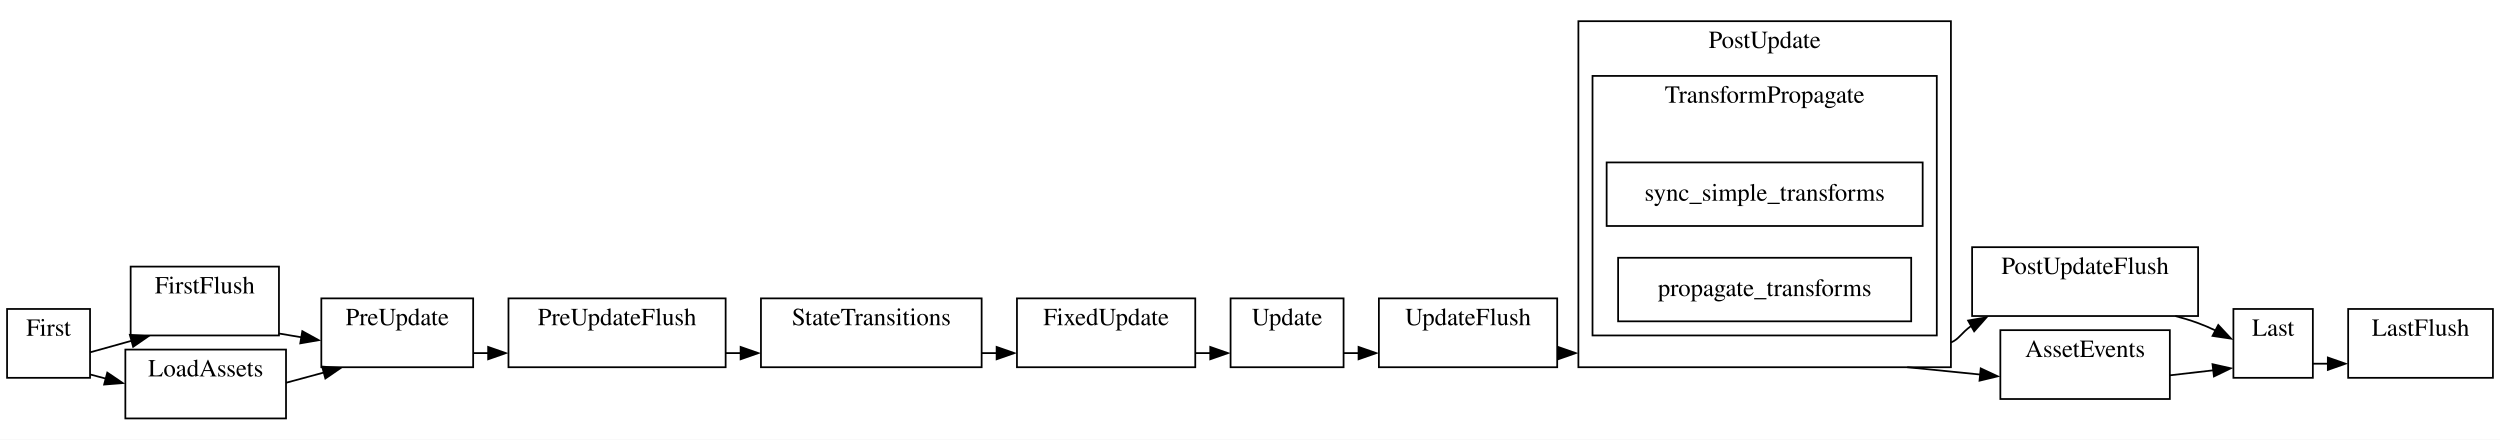
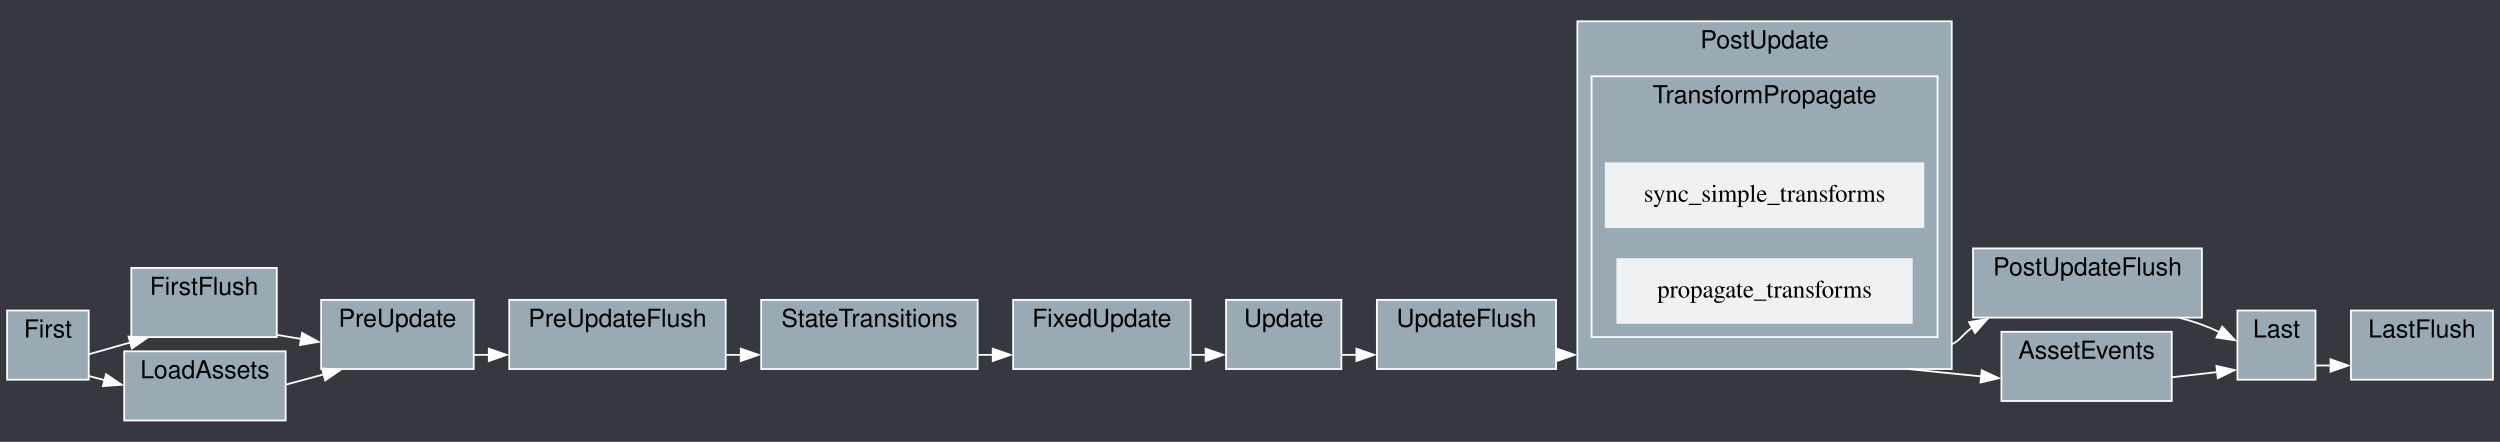
- <svg xmlns="http://www.w3.org/2000/svg" width="1416pt" height="249pt" viewBox="0.00 0.00 1416.00 249.00">
+ <svg xmlns="http://www.w3.org/2000/svg" width="1409pt" height="249pt" viewBox="0.00 0.00 1409.00 249.00">
  <g id="graph0" class="graph" transform="scale(1 1) rotate(0) translate(4 245)">
-     <polygon fill="white" stroke="none" points="-4,4 -4,-245 1412,-245 1412,4 -4,4" />
+     <polygon fill="#35393f" stroke="none" points="-4,4 -4,-245 1405,-245 1405,4 -4,4" />
    <g id="clust1" class="cluster">
-       <polygon fill="none" stroke="black" points="70,-55 70,-94 154,-94 154,-55 70,-55" />
-       <text text-anchor="middle" x="112" y="-78.8" font-family="Times,serif" font-size="14.00">FirstFlush</text>
+       <polygon fill="#99aab5" stroke="white" points="70,-55 70,-94 152,-94 152,-55 70,-55" />
+       <text text-anchor="middle" x="111" y="-78.8" font-family="Helvetica,sans-Serif" font-size="14.00">FirstFlush</text>
    </g>
    <g id="clust2" class="cluster">
-       <polygon fill="none" stroke="black" points="284,-37 284,-76 407,-76 407,-37 284,-37" />
-       <text text-anchor="middle" x="345.5" y="-60.8" font-family="Times,serif" font-size="14.00">PreUpdateFlush</text>
+       <polygon fill="#99aab5" stroke="white" points="283,-37 283,-76 405,-76 405,-37 283,-37" />
+       <text text-anchor="middle" x="344" y="-60.8" font-family="Helvetica,sans-Serif" font-size="14.00">PreUpdateFlush</text>
    </g>
    <g id="clust3" class="cluster">
-       <polygon fill="none" stroke="black" points="777,-37 777,-76 878,-76 878,-37 777,-37" />
-       <text text-anchor="middle" x="827.5" y="-60.8" font-family="Times,serif" font-size="14.00">UpdateFlush</text>
+       <polygon fill="#99aab5" stroke="white" points="772,-37 772,-76 873,-76 873,-37 772,-37" />
+       <text text-anchor="middle" x="822.5" y="-60.8" font-family="Helvetica,sans-Serif" font-size="14.00">UpdateFlush</text>
    </g>
    <g id="clust4" class="cluster">
-       <polygon fill="none" stroke="black" points="1113,-66 1113,-105 1241,-105 1241,-66 1113,-66" />
-       <text text-anchor="middle" x="1177" y="-89.8" font-family="Times,serif" font-size="14.00">PostUpdateFlush</text>
+       <polygon fill="#99aab5" stroke="white" points="1108,-66 1108,-105 1237,-105 1237,-66 1108,-66" />
+       <text text-anchor="middle" x="1172.5" y="-89.8" font-family="Helvetica,sans-Serif" font-size="14.00">PostUpdateFlush</text>
    </g>
    <g id="clust5" class="cluster">
-       <polygon fill="none" stroke="black" points="1326,-31 1326,-70 1408,-70 1408,-31 1326,-31" />
-       <text text-anchor="middle" x="1367" y="-54.8" font-family="Times,serif" font-size="14.00">LastFlush</text>
+       <polygon fill="#99aab5" stroke="white" points="1321,-31 1321,-70 1401,-70 1401,-31 1321,-31" />
+       <text text-anchor="middle" x="1361" y="-54.8" font-family="Helvetica,sans-Serif" font-size="14.00">LastFlush</text>
    </g>
    <g id="clust6" class="cluster">
-       <polygon fill="none" stroke="black" points="0,-31 0,-70 47,-70 47,-31 0,-31" />
-       <text text-anchor="middle" x="23.5" y="-54.8" font-family="Times,serif" font-size="14.00">First</text>
+       <polygon fill="#99aab5" stroke="white" points="0,-31 0,-70 46,-70 46,-31 0,-31" />
+       <text text-anchor="middle" x="23" y="-54.8" font-family="Helvetica,sans-Serif" font-size="14.00">First</text>
    </g>
    <g id="clust7" class="cluster">
-       <polygon fill="none" stroke="black" points="178,-37 178,-76 264,-76 264,-37 178,-37" />
-       <text text-anchor="middle" x="221" y="-60.8" font-family="Times,serif" font-size="14.00">PreUpdate</text>
+       <polygon fill="#99aab5" stroke="white" points="177,-37 177,-76 263,-76 263,-37 177,-37" />
+       <text text-anchor="middle" x="220" y="-60.8" font-family="Helvetica,sans-Serif" font-size="14.00">PreUpdate</text>
    </g>
    <g id="clust8" class="cluster">
-       <polygon fill="none" stroke="black" points="427,-37 427,-76 552,-76 552,-37 427,-37" />
-       <text text-anchor="middle" x="489.5" y="-60.8" font-family="Times,serif" font-size="14.00">StateTransitions</text>
+       <polygon fill="#99aab5" stroke="white" points="425,-37 425,-76 547,-76 547,-37 425,-37" />
+       <text text-anchor="middle" x="486" y="-60.8" font-family="Helvetica,sans-Serif" font-size="14.00">StateTransitions</text>
    </g>
    <g id="clust9" class="cluster">
-       <polygon fill="none" stroke="black" points="572,-37 572,-76 673,-76 673,-37 572,-37" />
-       <text text-anchor="middle" x="622.5" y="-60.8" font-family="Times,serif" font-size="14.00">FixedUpdate</text>
+       <polygon fill="#99aab5" stroke="white" points="567,-37 567,-76 667,-76 667,-37 567,-37" />
+       <text text-anchor="middle" x="617" y="-60.8" font-family="Helvetica,sans-Serif" font-size="14.00">FixedUpdate</text>
    </g>
    <g id="clust10" class="cluster">
-       <polygon fill="none" stroke="black" points="693,-37 693,-76 757,-76 757,-37 693,-37" />
-       <text text-anchor="middle" x="725" y="-60.8" font-family="Times,serif" font-size="14.00">Update</text>
+       <polygon fill="#99aab5" stroke="white" points="687,-37 687,-76 752,-76 752,-37 687,-37" />
+       <text text-anchor="middle" x="719.5" y="-60.8" font-family="Helvetica,sans-Serif" font-size="14.00">Update</text>
    </g>
    <g id="clust11" class="cluster">
-       <polygon fill="none" stroke="black" points="890,-37 890,-233 1101,-233 1101,-37 890,-37" />
-       <text text-anchor="middle" x="995.5" y="-217.8" font-family="Times,serif" font-size="14.00">PostUpdate</text>
+       <polygon fill="#99aab5" stroke="white" points="885,-37 885,-233 1096,-233 1096,-37 885,-37" />
+       <text text-anchor="middle" x="990.5" y="-217.8" font-family="Helvetica,sans-Serif" font-size="14.00">PostUpdate</text>
    </g>
    <g id="clust12" class="cluster">
-       <polygon fill="none" stroke="black" points="898,-55 898,-202 1093,-202 1093,-55 898,-55" />
-       <text text-anchor="middle" x="995.5" y="-186.8" font-family="Times,serif" font-size="14.00">TransformPropagate</text>
+       <polygon fill="#99aab5" stroke="white" points="893,-55 893,-202 1088,-202 1088,-55 893,-55" />
+       <text text-anchor="middle" x="990.5" y="-186.8" font-family="Helvetica,sans-Serif" font-size="14.00">TransformPropagate</text>
    </g>
    <g id="clust13" class="cluster">
-       <polygon fill="none" stroke="black" points="1261,-31 1261,-70 1306,-70 1306,-31 1261,-31" />
-       <text text-anchor="middle" x="1283.5" y="-54.8" font-family="Times,serif" font-size="14.00">Last</text>
+       <polygon fill="#99aab5" stroke="white" points="1257,-31 1257,-70 1301,-70 1301,-31 1257,-31" />
+       <text text-anchor="middle" x="1279" y="-54.8" font-family="Helvetica,sans-Serif" font-size="14.00">Last</text>
    </g>
    <g id="clust14" class="cluster">
-       <polygon fill="none" stroke="black" points="67,-8 67,-47 158,-47 158,-8 67,-8" />
-       <text text-anchor="middle" x="112.5" y="-31.8" font-family="Times,serif" font-size="14.00">LoadAssets</text>
+       <polygon fill="#99aab5" stroke="white" points="66,-8 66,-47 157,-47 157,-8 66,-8" />
+       <text text-anchor="middle" x="111.5" y="-31.8" font-family="Helvetica,sans-Serif" font-size="14.00">LoadAssets</text>
    </g>
    <g id="clust15" class="cluster">
-       <polygon fill="none" stroke="black" points="1129,-19 1129,-58 1225,-58 1225,-19 1129,-19" />
-       <text text-anchor="middle" x="1177" y="-42.8" font-family="Times,serif" font-size="14.00">AssetEvents</text>
+       <polygon fill="#99aab5" stroke="white" points="1124,-19 1124,-58 1220,-58 1220,-19 1124,-19" />
+       <text text-anchor="middle" x="1172" y="-42.8" font-family="Helvetica,sans-Serif" font-size="14.00">AssetEvents</text>
    </g>
    <g id="edge2" class="edge">
-       <path fill="none" stroke="black" d="M154,-56.1C158.23,-55.39 162.58,-54.66 166.92,-53.93" />
-       <polygon fill="black" stroke="black" points="167.23,-57.43 176.51,-52.32 166.07,-50.52 167.23,-57.43" />
+       <path fill="none" stroke="white" d="M152,-56.27C156.55,-55.51 161.23,-54.72 165.92,-53.93" />
+       <polygon fill="white" stroke="white" points="166.23,-57.43 175.51,-52.32 165.07,-50.52 166.23,-57.43" />
    </g>
    <g id="edge4" class="edge">
-       <path fill="none" stroke="black" d="M407,-45C409.83,-45 412.68,-45 415.54,-45" />
-       <polygon fill="black" stroke="black" points="415.49,-48.5 425.49,-45 415.49,-41.5 415.49,-48.5" />
+       <path fill="none" stroke="white" d="M405,-45C407.88,-45 410.78,-45 413.68,-45" />
+       <polygon fill="white" stroke="white" points="413.49,-48.5 423.49,-45 413.49,-41.5 413.49,-48.5" />
    </g>
    <g id="edge8" class="edge">
-       <path fill="none" stroke="black" d="M878,-45C878.18,-45 878.36,-45 878.55,-45" />
-       <polygon fill="black" stroke="black" points="878.49,-48.5 888.49,-45 878.49,-41.5 878.49,-48.5" />
+       <path fill="none" stroke="white" d="M873,-45C873.18,-45 873.36,-45 873.55,-45" />
+       <polygon fill="white" stroke="white" points="873.49,-48.5 883.49,-45 873.49,-41.5 873.49,-48.5" />
    </g>
    <g id="edge10" class="edge">
-       <path fill="none" stroke="black" d="M1228.11,-66C1232.52,-64.83 1236.87,-63.51 1241,-62 1244.28,-60.8 1247.61,-59.36 1250.89,-57.79" />
-       <polygon fill="black" stroke="black" points="1252.43,-60.94 1259.66,-53.19 1249.18,-54.74 1252.43,-60.94" />
+       <path fill="none" stroke="white" d="M1224.03,-66C1228.46,-64.84 1232.84,-63.51 1237,-62 1240.28,-60.81 1243.61,-59.37 1246.89,-57.81" />
+       <polygon fill="white" stroke="white" points="1248.43,-60.95 1255.66,-53.21 1245.18,-54.75 1248.43,-60.95" />
    </g>
    <g id="edge1" class="edge">
-       <path fill="none" stroke="black" d="M47,-45.44C53.47,-47.25 60.51,-49.21 67,-51 68.18,-51.33 69.37,-51.65 70.58,-51.99" />
-       <polygon fill="black" stroke="black" points="69.56,-55.34 80.13,-54.6 71.41,-48.58 69.56,-55.34" />
+       <path fill="none" stroke="white" d="M46,-45.34C52.44,-47.18 59.5,-49.18 66,-51 67.17,-51.33 68.36,-51.66 69.55,-51.99" />
+       <polygon fill="white" stroke="white" points="68.45,-55.32 79.02,-54.6 70.31,-48.57 68.45,-55.32" />
    </g>
    <g id="edge13" class="edge">
-       <path fill="none" stroke="black" d="M47,-32.92C49.97,-32.13 53.11,-31.3 56.34,-30.45" />
-       <polygon fill="black" stroke="black" points="56.77,-33.96 65.54,-28.02 54.98,-27.19 56.77,-33.96" />
+       <path fill="none" stroke="white" d="M46,-33.12C48.89,-32.34 51.94,-31.53 55.09,-30.68" />
+       <polygon fill="white" stroke="white" points="55.78,-34.12 64.54,-28.16 53.98,-27.36 55.78,-34.12" />
    </g>
    <g id="edge3" class="edge">
-       <path fill="none" stroke="black" d="M264,-45C266.78,-45 269.62,-45 272.49,-45" />
-       <polygon fill="black" stroke="black" points="272.49,-48.5 282.49,-45 272.49,-41.5 272.49,-48.5" />
+       <path fill="none" stroke="white" d="M263,-45C265.78,-45 268.62,-45 271.49,-45" />
+       <polygon fill="white" stroke="white" points="271.49,-48.5 281.49,-45 271.49,-41.5 271.49,-48.5" />
    </g>
    <g id="edge5" class="edge">
-       <path fill="none" stroke="black" d="M552,-45C554.93,-45 557.87,-45 560.8,-45" />
-       <polygon fill="black" stroke="black" points="560.49,-48.5 570.49,-45 560.49,-41.5 560.49,-48.5" />
+       <path fill="none" stroke="white" d="M547,-45C549.86,-45 552.74,-45 555.6,-45" />
+       <polygon fill="white" stroke="white" points="555.49,-48.5 565.49,-45 555.49,-41.5 555.49,-48.5" />
    </g>
    <g id="edge6" class="edge">
-       <path fill="none" stroke="black" d="M673,-45C675.93,-45 678.87,-45 681.76,-45" />
-       <polygon fill="black" stroke="black" points="681.49,-48.5 691.49,-45 681.49,-41.5 681.49,-48.5" />
+       <path fill="none" stroke="white" d="M667,-45C669.85,-45 672.71,-45 675.54,-45" />
+       <polygon fill="white" stroke="white" points="675.49,-48.5 685.49,-45 675.49,-41.5 675.49,-48.5" />
    </g>
    <g id="edge7" class="edge">
-       <path fill="none" stroke="black" d="M757,-45C759.78,-45 762.64,-45 765.56,-45" />
-       <polygon fill="black" stroke="black" points="765.49,-48.5 775.49,-45 765.49,-41.5 765.49,-48.5" />
+       <path fill="none" stroke="white" d="M752,-45C754.81,-45 757.71,-45 760.65,-45" />
+       <polygon fill="white" stroke="white" points="760.49,-48.5 770.49,-45 760.49,-41.5 760.49,-48.5" />
    </g>
    <g id="edge9" class="edge">
-       <path fill="none" stroke="black" d="M1101,-51C1105.79,-53.02 1106.55,-56.14 1112.53,-60.43" />
-       <polygon fill="black" stroke="black" points="1110.74,-63.44 1121.18,-65.26 1114.16,-57.33 1110.74,-63.44" />
+       <path fill="none" stroke="white" d="M1096,-51C1100.79,-53.02 1101.55,-56.14 1107.53,-60.43" />
+       <polygon fill="white" stroke="white" points="1105.74,-63.44 1116.18,-65.26 1109.16,-57.33 1105.74,-63.44" />
    </g>
    <g id="edge14" class="edge">
-       <path fill="none" stroke="black" d="M1076.25,-37C1090.2,-35.6 1104.48,-34.17 1117.71,-32.85" />
-       <polygon fill="black" stroke="black" points="1117.89,-36.34 1127.5,-31.86 1117.2,-29.38 1117.89,-36.34" />
+       <path fill="none" stroke="white" d="M1071.25,-37C1085.2,-35.6 1099.48,-34.17 1112.71,-32.85" />
+       <polygon fill="white" stroke="white" points="1112.89,-36.34 1122.5,-31.86 1112.2,-29.38 1112.89,-36.34" />
    </g>
    <g id="node13" class="node">
-       <polygon fill="none" stroke="black" points="1085,-153 906,-153 906,-117 1085,-117 1085,-153" />
-       <text text-anchor="middle" x="995.5" y="-131.3" font-family="Times,serif" font-size="14.00">sync_simple_transforms</text>
+       <polygon fill="#eff1f3" stroke="#eff1f3" points="1080,-153 901,-153 901,-117 1080,-117 1080,-153" />
+       <text text-anchor="middle" x="990.5" y="-131.3" font-family="Times,serif" font-size="14.00">sync_simple_transforms</text>
    </g>
    <g id="node14" class="node">
-       <polygon fill="none" stroke="black" points="1078.5,-99 912.5,-99 912.5,-63 1078.5,-63 1078.5,-99" />
-       <text text-anchor="middle" x="995.5" y="-77.3" font-family="Times,serif" font-size="14.00">propagate_transforms</text>
+       <polygon fill="#eff1f3" stroke="#eff1f3" points="1073.5,-99 907.5,-99 907.5,-63 1073.5,-63 1073.5,-99" />
+       <text text-anchor="middle" x="990.5" y="-77.3" font-family="Times,serif" font-size="14.00">propagate_transforms</text>
    </g>
    <g id="edge11" class="edge">
-       <path fill="none" stroke="black" d="M1306,-39C1308.78,-39 1311.72,-39 1314.74,-39" />
-       <polygon fill="black" stroke="black" points="1314.49,-42.5 1324.49,-39 1314.49,-35.5 1314.49,-42.5" />
+       <path fill="none" stroke="white" d="M1301,-39C1303.72,-39 1306.6,-39 1309.56,-39" />
+       <polygon fill="white" stroke="white" points="1309.49,-42.5 1319.49,-39 1309.49,-35.5 1309.49,-42.5" />
    </g>
    <g id="edge12" class="edge">
-       <path fill="none" stroke="black" d="M158,-28.2C165.15,-30.13 172.51,-32.13 179.54,-34.03" />
-       <polygon fill="black" stroke="black" points="178.46,-37.37 189.03,-36.61 180.29,-30.61 178.46,-37.37" />
+       <path fill="none" stroke="white" d="M157,-28.2C164.15,-30.13 171.51,-32.13 178.54,-34.03" />
+       <polygon fill="white" stroke="white" points="177.46,-37.37 188.03,-36.61 179.29,-30.61 177.46,-37.37" />
    </g>
    <g id="edge15" class="edge">
-       <path fill="none" stroke="black" d="M1225,-32.42C1233.38,-33.39 1241.94,-34.38 1249.79,-35.28" />
-       <polygon fill="black" stroke="black" points="1249.16,-38.73 1259.5,-36.4 1249.97,-31.78 1249.16,-38.73" />
+       <path fill="none" stroke="white" d="M1220,-32.37C1228.68,-33.36 1237.56,-34.38 1245.69,-35.31" />
+       <polygon fill="white" stroke="white" points="1245.17,-38.77 1255.5,-36.43 1245.96,-31.82 1245.17,-38.77" />
    </g>
  </g>
</svg>
